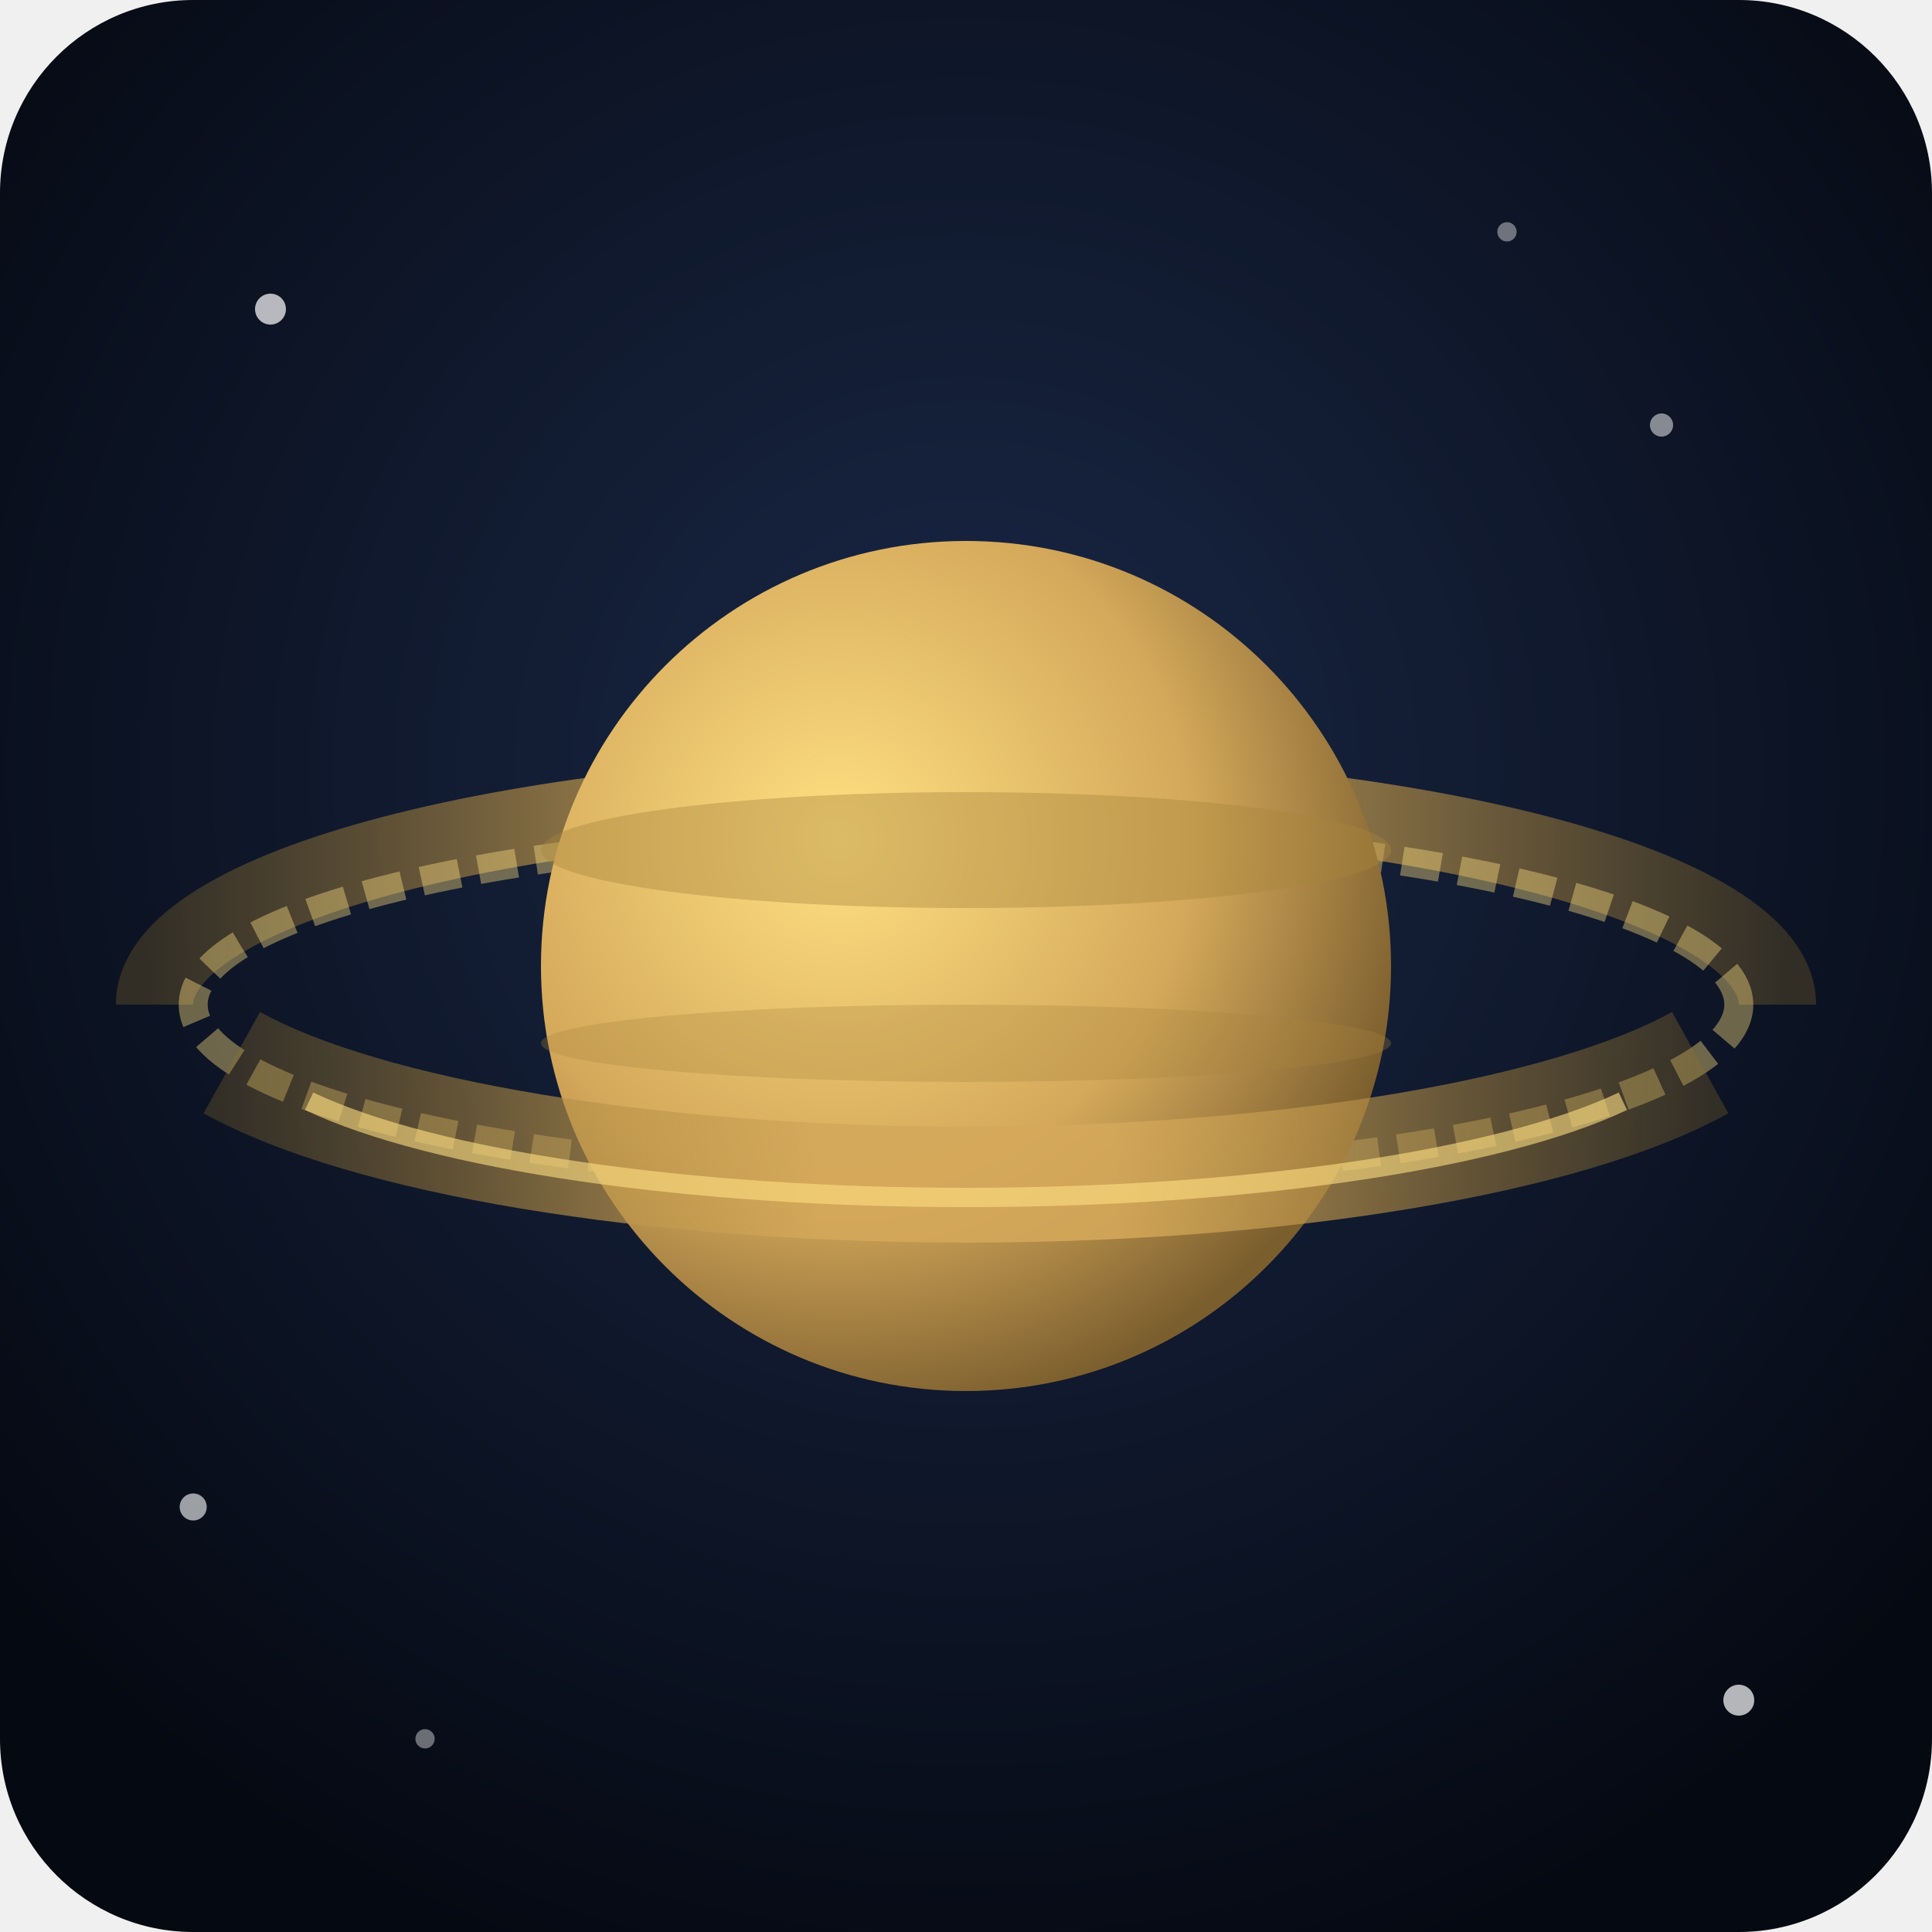
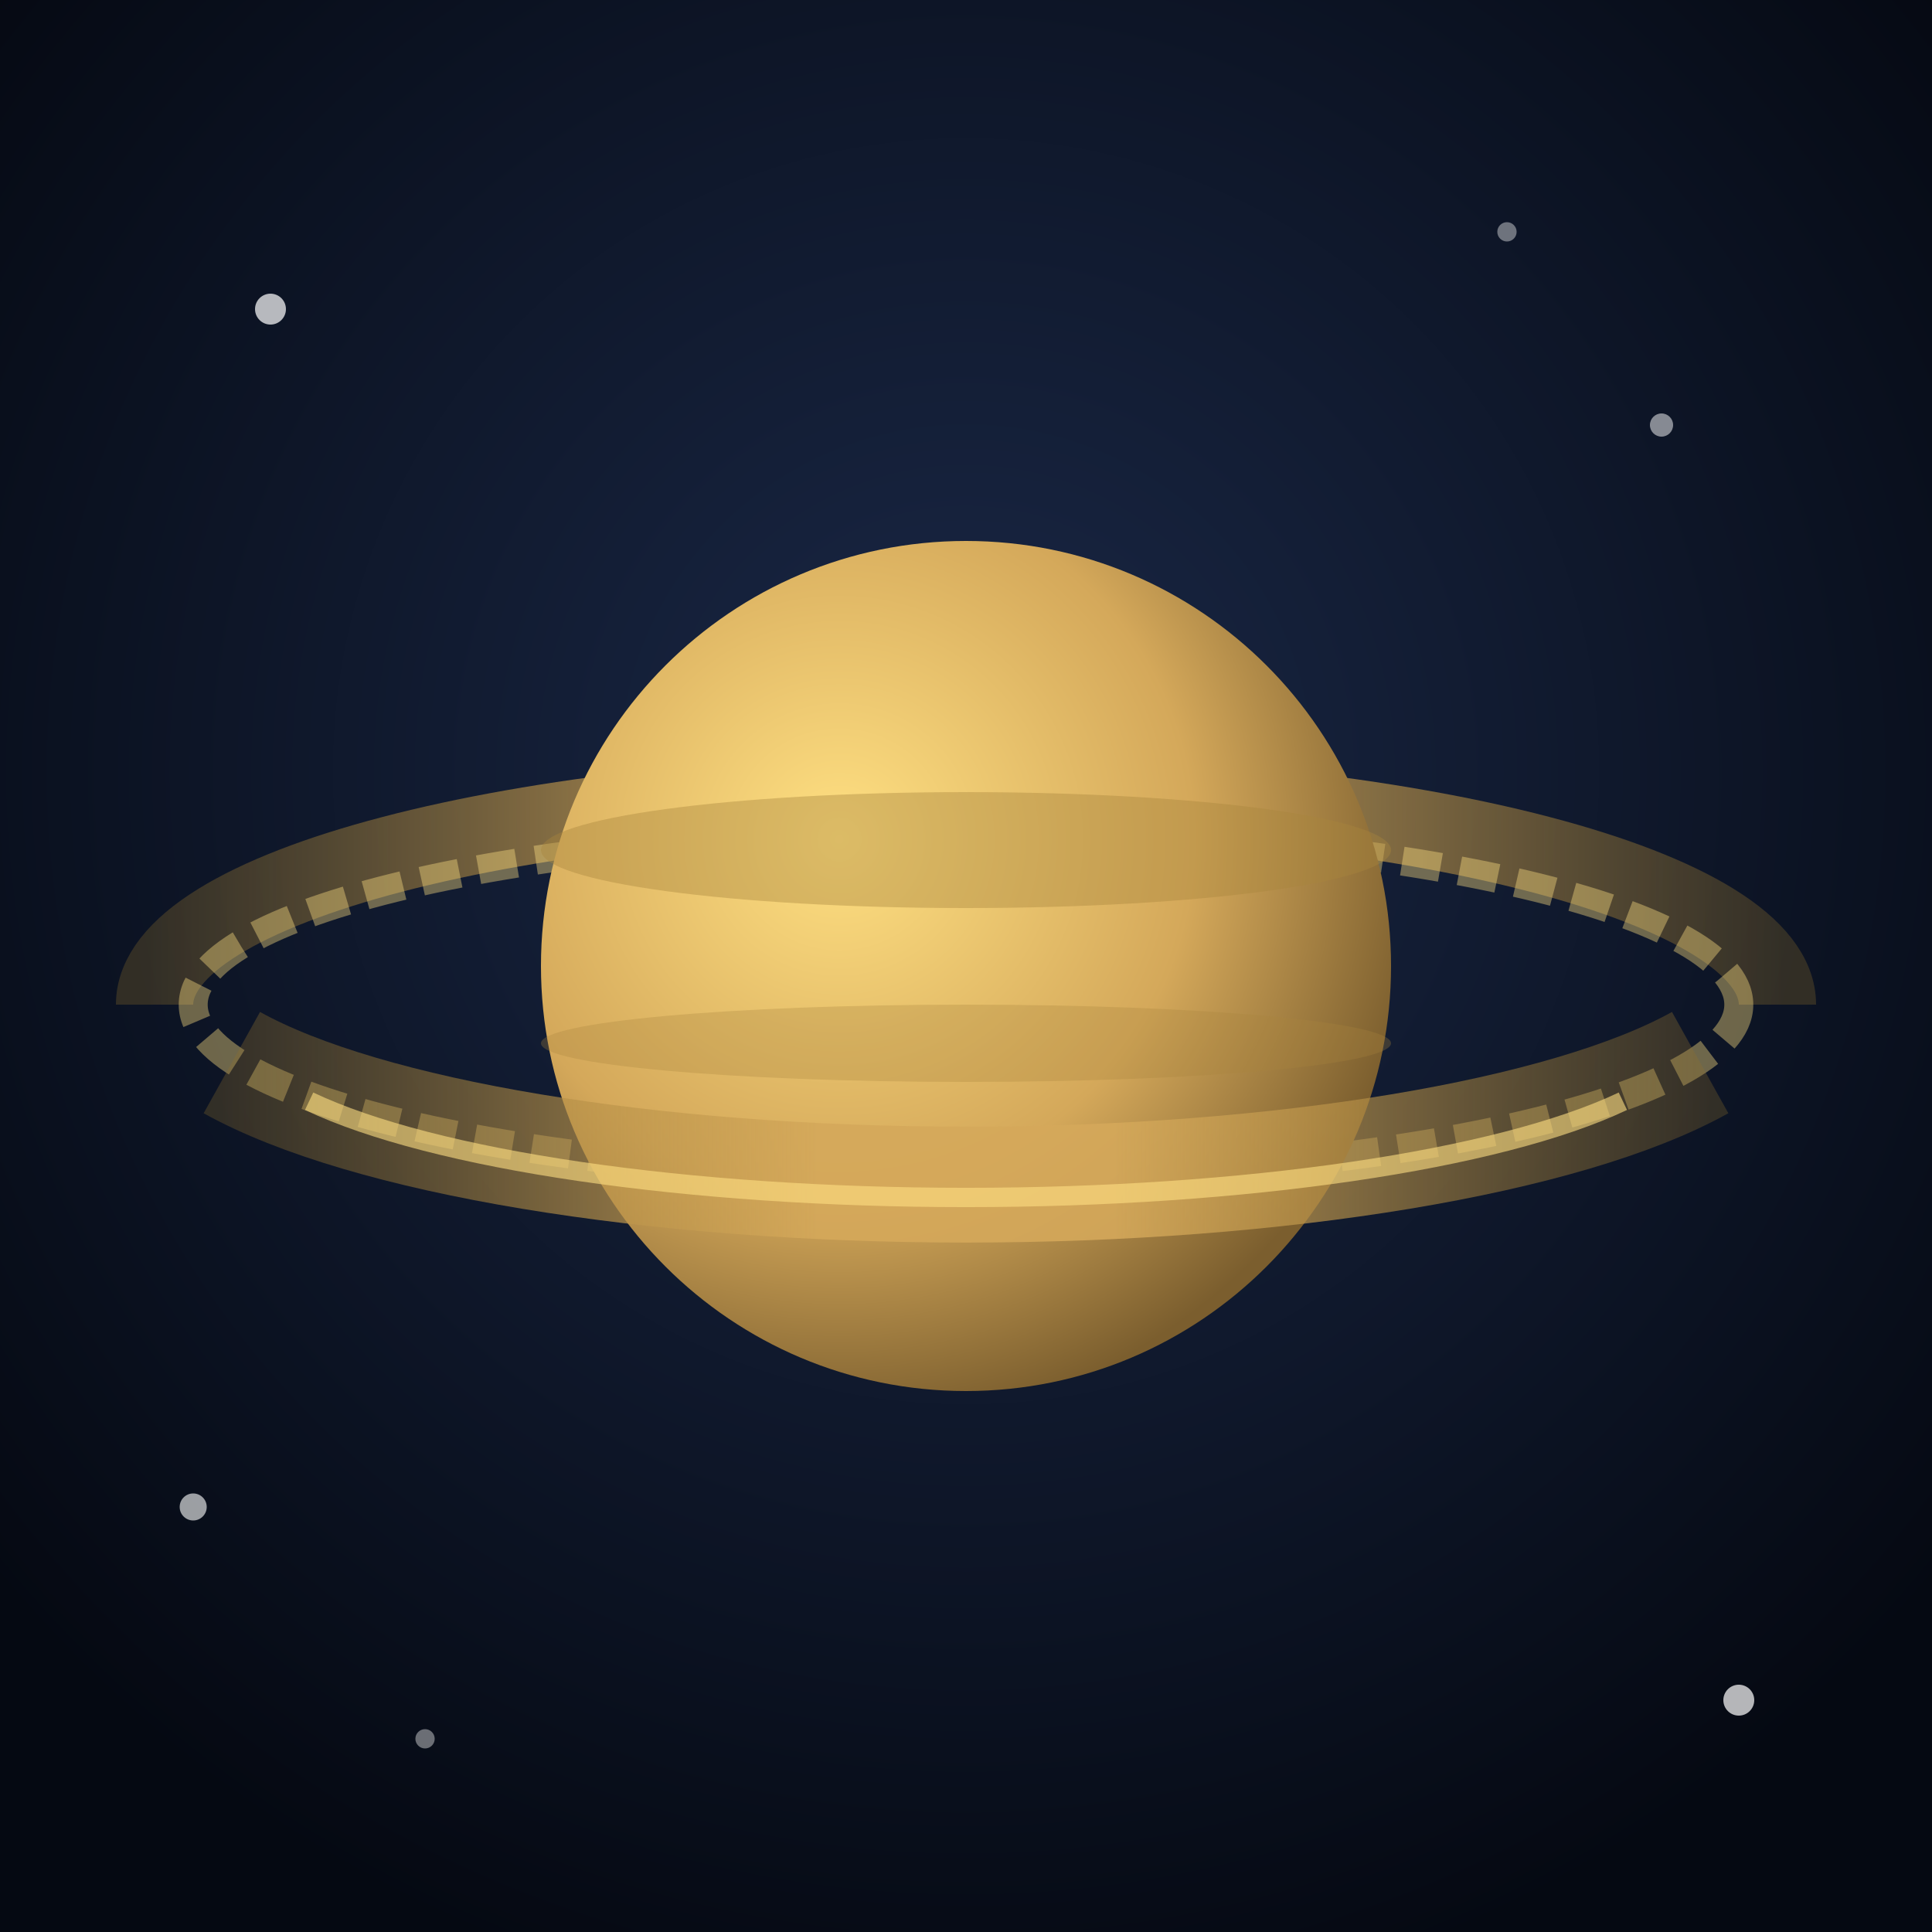
<svg xmlns="http://www.w3.org/2000/svg" viewBox="0 0 100 100">
  <defs>
    <radialGradient id="bg" cx="50%" cy="40%" r="65%">
      <stop offset="0%" stop-color="#1a2847" />
      <stop offset="100%" stop-color="#050912" />
    </radialGradient>
  </defs>
-   <rect width="100" height="100" rx="10" fill="url(#bg)" />
+   <rect width="100" height="100" rx="0" fill="url(#bg)" />
  <circle cx="14" cy="16" r="0.8" fill="white" opacity="0.7" />
  <circle cx="86" cy="22" r="0.6" fill="white" opacity="0.5" />
  <circle cx="10" cy="78" r="0.7" fill="white" opacity="0.6" />
  <circle cx="90" cy="88" r="0.8" fill="white" opacity="0.7" />
  <circle cx="78" cy="12" r="0.5" fill="white" opacity="0.4" />
  <circle cx="22" cy="90" r="0.5" fill="white" opacity="0.4" />
  <defs>
    <radialGradient id="sp" cx="35%" cy="35%" r="70%">
      <stop offset="0%" stop-color="#FFE082" />
      <stop offset="60%" stop-color="#D4A85A" />
      <stop offset="100%" stop-color="#7B5E2E" />
    </radialGradient>
    <linearGradient id="srg" x1="0%" y1="0%" x2="100%" y2="0%">
      <stop offset="0%" stop-color="#8D6E2C" stop-opacity="0.3" />
      <stop offset="40%" stop-color="#D4A85A" stop-opacity="0.9" />
      <stop offset="60%" stop-color="#D4A85A" stop-opacity="0.9" />
      <stop offset="100%" stop-color="#8D6E2C" stop-opacity="0.3" />
    </linearGradient>
  </defs>
  <path d="M 8,52 A 42,11 0 0 1 92,52" fill="none" stroke="url(#srg)" stroke-width="4" />
  <ellipse cx="50" cy="52" rx="40" ry="9" fill="none" stroke="#FFE082" stroke-width="1.5" stroke-dasharray="2 1" opacity="0.4" />
  <circle cx="50" cy="50" r="22" fill="url(#sp)" />
  <ellipse cx="50" cy="44" rx="22" ry="3" fill="#A8843B" opacity="0.4" />
  <ellipse cx="50" cy="54" rx="22" ry="2" fill="#A8843B" opacity="0.3" />
  <path d="M 12,55 A 42,11 0 0 0 88,55" fill="none" stroke="url(#srg)" stroke-width="6" />
  <path d="M 16,57 A 38,9 0 0 0 84,57" fill="none" stroke="#FFE082" stroke-width="1" opacity="0.6" />
</svg>
